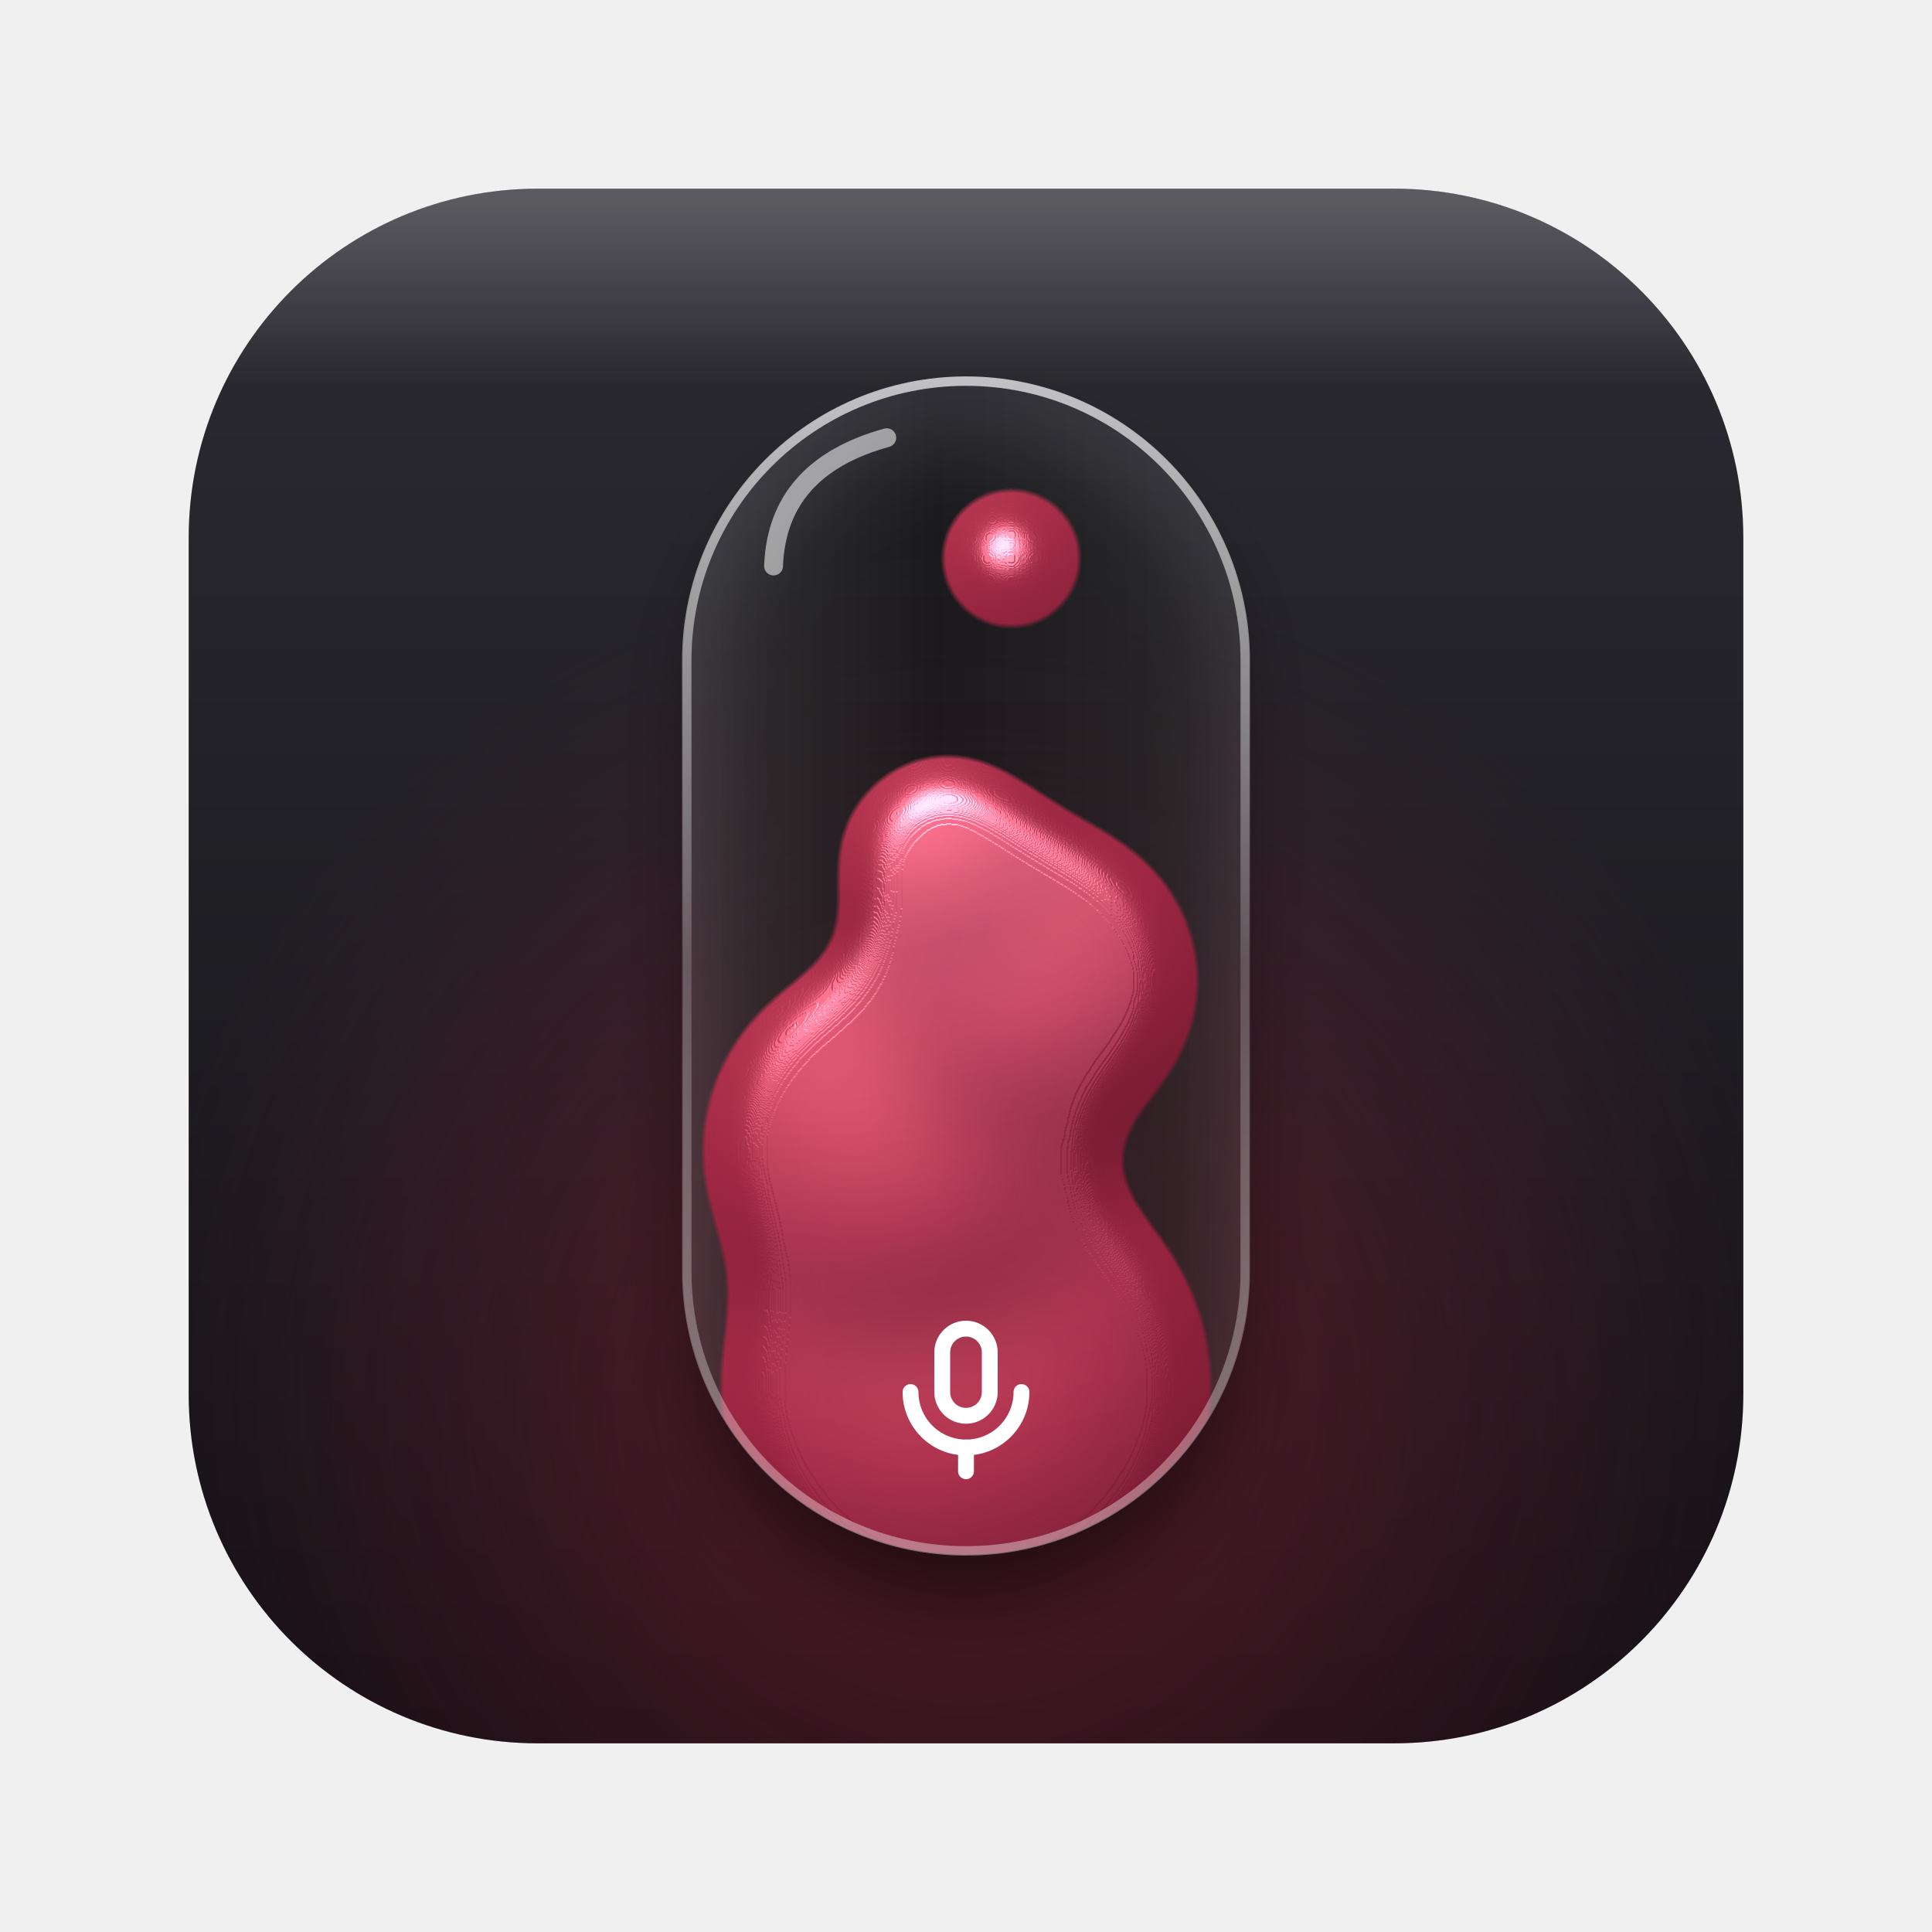
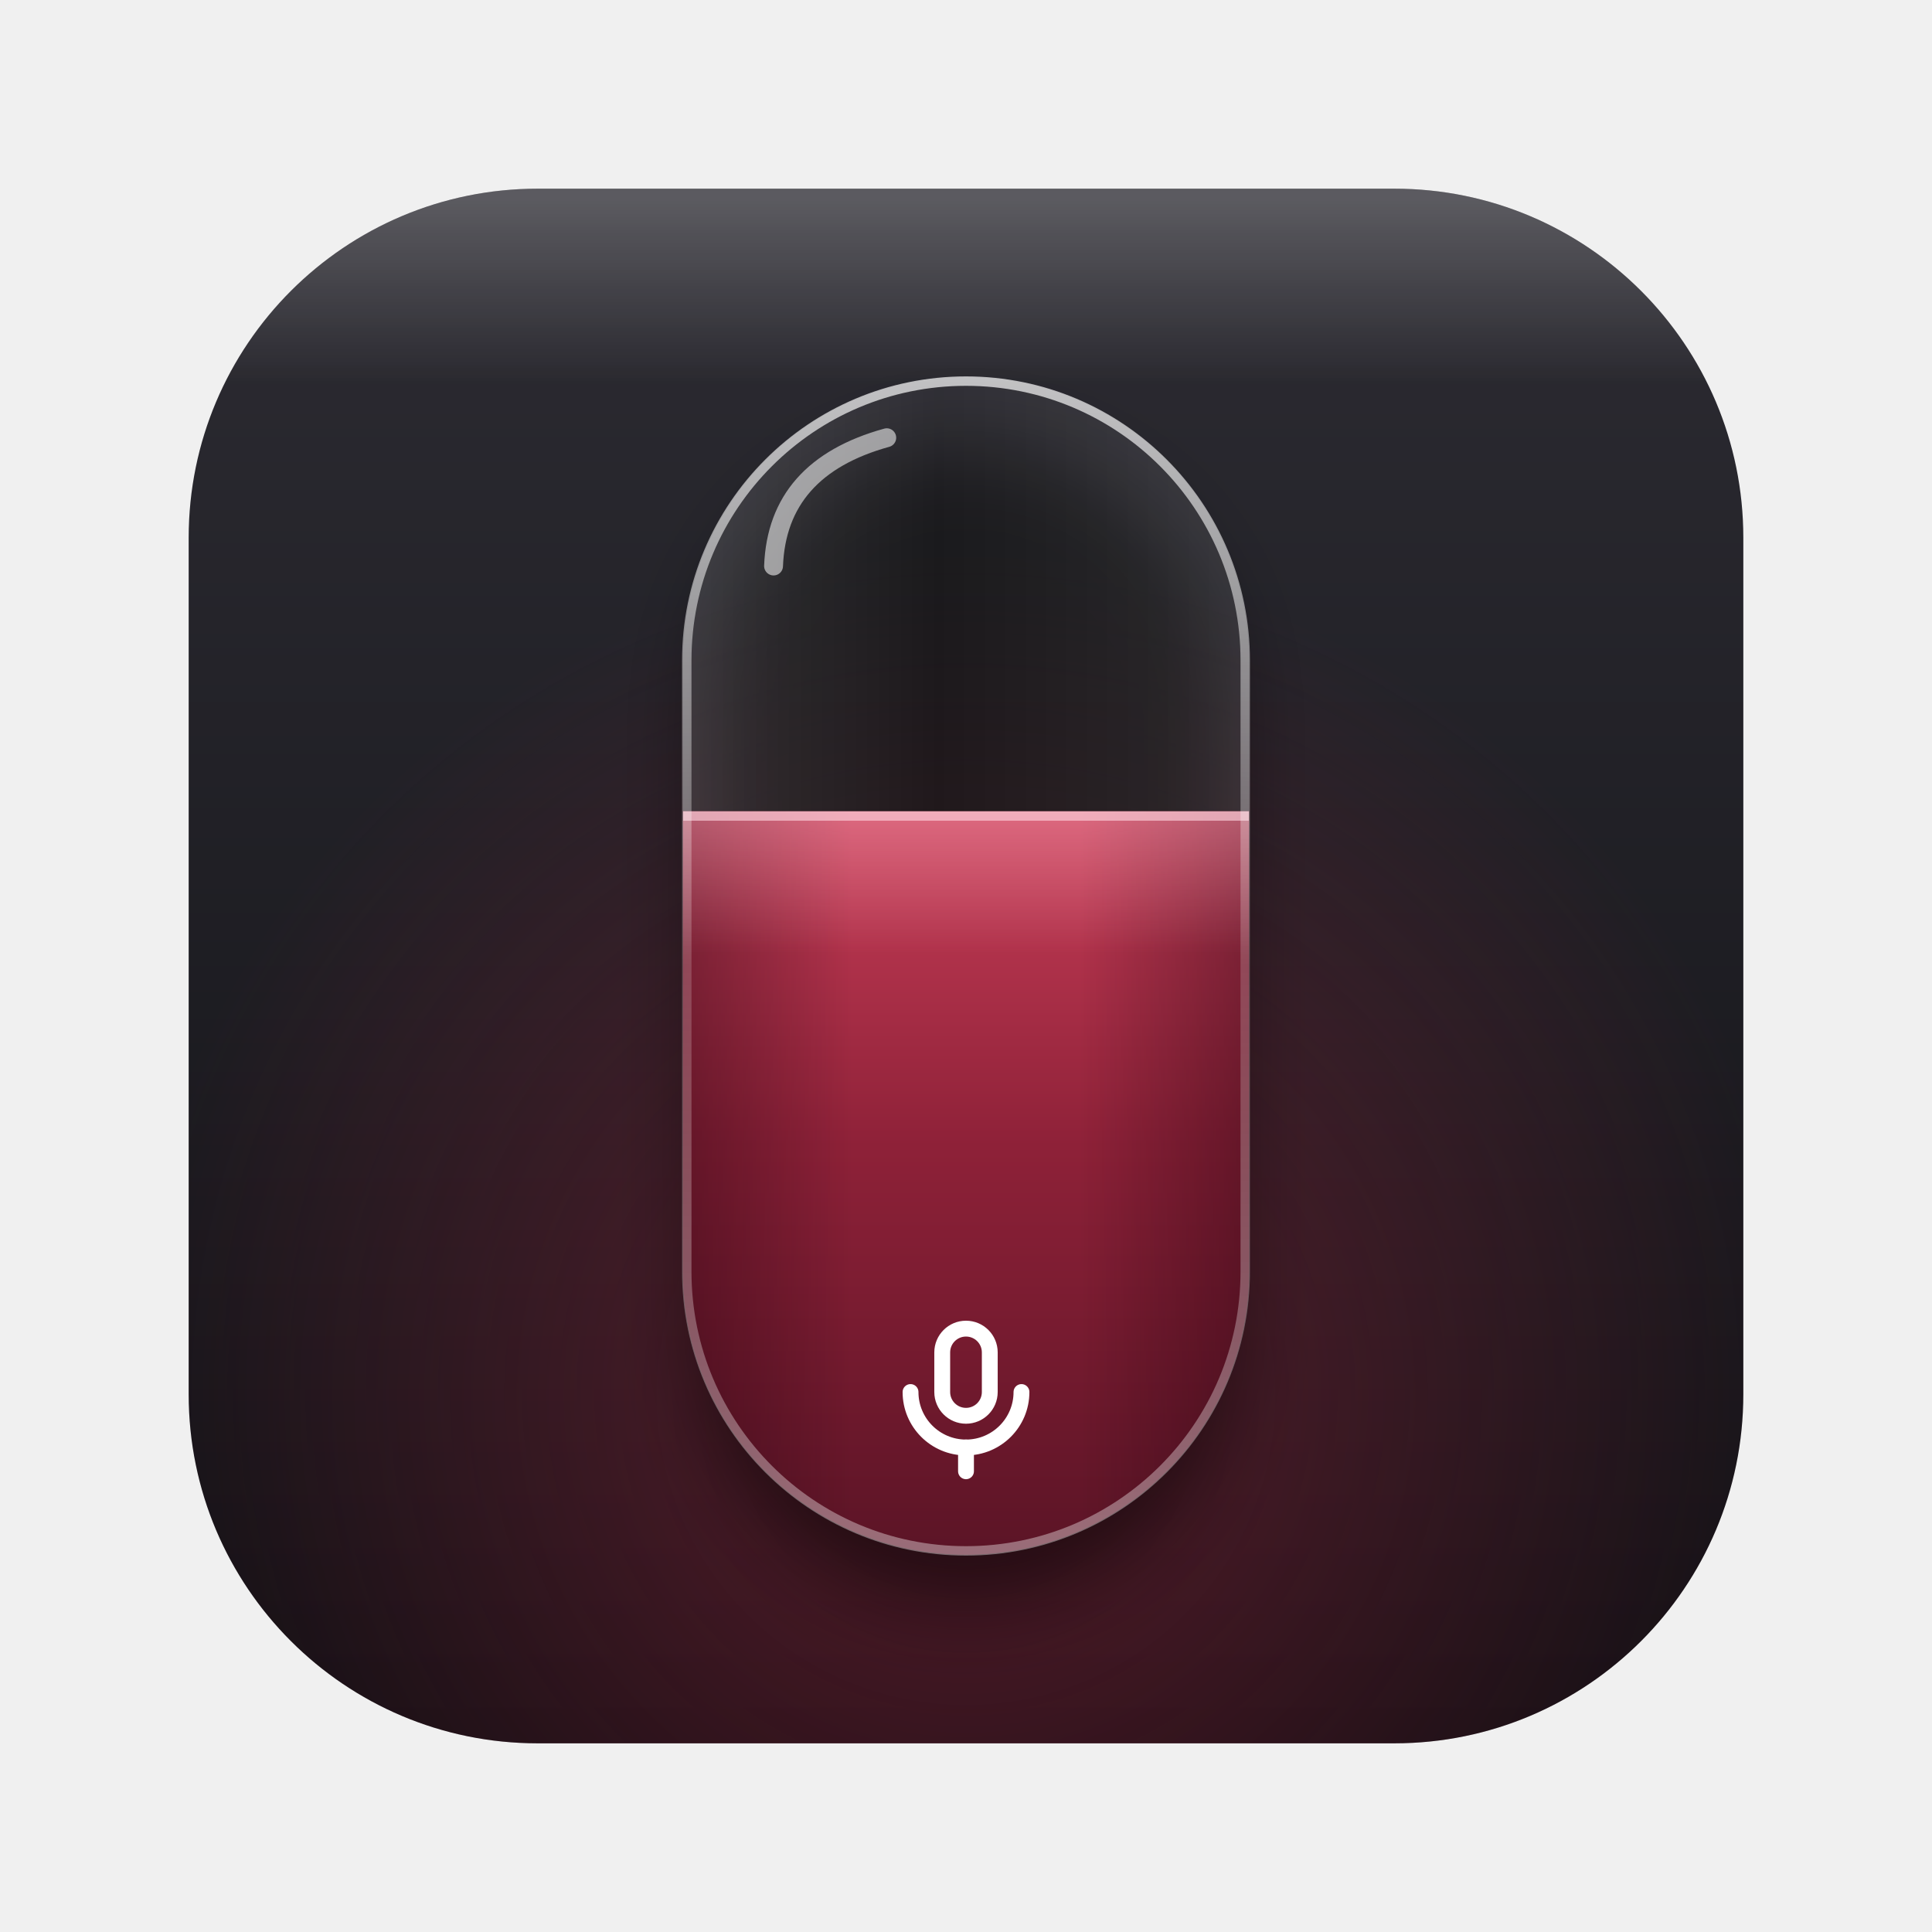
<svg xmlns="http://www.w3.org/2000/svg" width="1024" height="1024" viewBox="0 0 1024 1024">
  <defs>
    <linearGradient id="bg" x1="0" y1="0" x2="0" y2="1">
      <stop offset="0" stop-color="#2d2c33" />
      <stop offset="1" stop-color="#0f0f13" />
    </linearGradient>
    <radialGradient id="glow" cx="0.5" cy="0.78" r="0.55">
      <stop offset="0" stop-color="#8e2138" stop-opacity="0.55" />
      <stop offset="1" stop-color="#8e2138" stop-opacity="0" />
    </radialGradient>
    <linearGradient id="rim" x1="0" y1="0" x2="0" y2="1">
      <stop offset="0" stop-color="#ffffff" stop-opacity="0.7" />
      <stop offset="0.5" stop-color="#ffffff" stop-opacity="0.18" />
      <stop offset="1" stop-color="#ffffff" stop-opacity="0.38" />
    </linearGradient>
    <linearGradient id="glassFill" x1="0" y1="0" x2="1" y2="0">
      <stop offset="0" stop-color="#ffffff" stop-opacity="0.13" />
      <stop offset="0.45" stop-color="#ffffff" stop-opacity="0.04" />
      <stop offset="1" stop-color="#ffffff" stop-opacity="0.10" />
    </linearGradient>
    <linearGradient id="bodyEdge" x1="0" y1="0" x2="0" y2="1">
      <stop offset="0" stop-color="#ffffff" stop-opacity="0.22" />
      <stop offset="0.12" stop-color="#ffffff" stop-opacity="0" />
    </linearGradient>
-     <radialGradient id="gelBody" cx="0.4" cy="0.3" r="0.8">
-       <stop offset="0" stop-color="#d0465f" />
-       <stop offset="0.55" stop-color="#9a2440" />
+     <linearGradient id="fillBody" x1="0" y1="0" x2="0" y2="1">
+       <stop offset="0" stop-color="#c83e58" />
+       <stop offset="0.45" stop-color="#8e2138" />
      <stop offset="1" stop-color="#5b1426" />
-     </radialGradient>
+     </linearGradient>
+     <linearGradient id="fillSides" x1="0" y1="0" x2="1" y2="0">
+       <stop offset="0" stop-color="#14000a" stop-opacity="0.35" />
+       <stop offset="0.3" stop-color="#14000a" stop-opacity="0" />
+       <stop offset="0.7" stop-color="#14000a" stop-opacity="0" />
+       <stop offset="1" stop-color="#14000a" stop-opacity="0.35" />
+     </linearGradient>
+     <linearGradient id="fillSheen" x1="0" y1="0" x2="0" y2="1">
+       <stop offset="0" stop-color="#ffb3c3" stop-opacity="0.35" />
+       <stop offset="1" stop-color="#ffb3c3" stop-opacity="0" />
+     </linearGradient>
    <clipPath id="capsuleClip">
      <rect x="362" y="200" width="300" height="624" rx="150" />
    </clipPath>
-     <filter id="goo" x="-30%" y="-30%" width="160%" height="160%" color-interpolation-filters="sRGB">
-       <feGaussianBlur in="SourceGraphic" stdDeviation="24" result="blur" />
-       <feColorMatrix in="blur" mode="matrix" values="1 0 0 0 0  0 1 0 0 0  0 0 1 0 0  0 0 0 24 -10" result="goo" />
-       <feGaussianBlur in="goo" stdDeviation="14" result="soft" />
-       <feSpecularLighting in="soft" surfaceScale="40" specularConstant="1.0" specularExponent="28" lighting-color="#ffd6de" result="spec">
-         <fePointLight x="420" y="120" z="520" />
-       </feSpecularLighting>
-       <feComposite in="spec" in2="goo" operator="in" result="shine" />
-       <feComposite in="goo" in2="shine" operator="arithmetic" k1="0" k2="1" k3="0.9" k4="0" />
-     </filter>
    <filter id="softShadow" x="-50%" y="-50%" width="200%" height="200%">
      <feGaussianBlur stdDeviation="22" />
    </filter>
  </defs>
  <rect x="100" y="100" width="824" height="824" rx="185" fill="url(#bg)" />
  <rect x="100" y="100" width="824" height="824" rx="185" fill="url(#glow)" />
  <rect x="100" y="100" width="824" height="824" rx="185" fill="url(#bodyEdge)" />
  <rect x="372" y="236" width="280" height="610" rx="140" fill="#000" opacity="0.55" filter="url(#softShadow)" />
  <rect x="362" y="200" width="300" height="624" rx="150" fill="url(#glassFill)" />
  <g clip-path="url(#capsuleClip)">
-     <g filter="url(#goo)" fill="url(#gelBody)">
-       <circle cx="512" cy="735" r="128" />
-       <circle cx="478" cy="610" r="104" />
-       <circle cx="548" cy="520" r="86" />
-       <circle cx="502" cy="458" r="58" />
-       <circle cx="536" cy="296" r="40" />
-     </g>
+     <rect x="362" y="430" width="300" height="394" fill="url(#fillBody)" />
+     <rect x="362" y="430" width="300" height="394" fill="url(#fillSides)" />
+     <rect x="362" y="430" width="300" height="5" fill="#ffd2dc" opacity="0.75" />
+     <rect x="362" y="435" width="300" height="70" fill="url(#fillSheen)" />
  </g>
  <rect x="364" y="202" width="296" height="620" rx="148" fill="none" stroke="url(#rim)" stroke-width="5" />
  <path d="M 410 300 Q 412 248 470 232" fill="none" stroke="#ffffff" stroke-opacity="0.55" stroke-width="10" stroke-linecap="round" />
  <g fill="none" stroke="#ffffff" stroke-linecap="round" stroke-linejoin="round" transform="translate(512 742) scale(4.2) translate(-12 -12)">
    <rect x="9" y="3" width="6" height="11" rx="3" stroke-width="2" />
    <path d="M5 11a7 7 0 0 0 14 0" stroke-width="2" />
    <path d="M12 18v3" stroke-width="2" />
  </g>
</svg>
